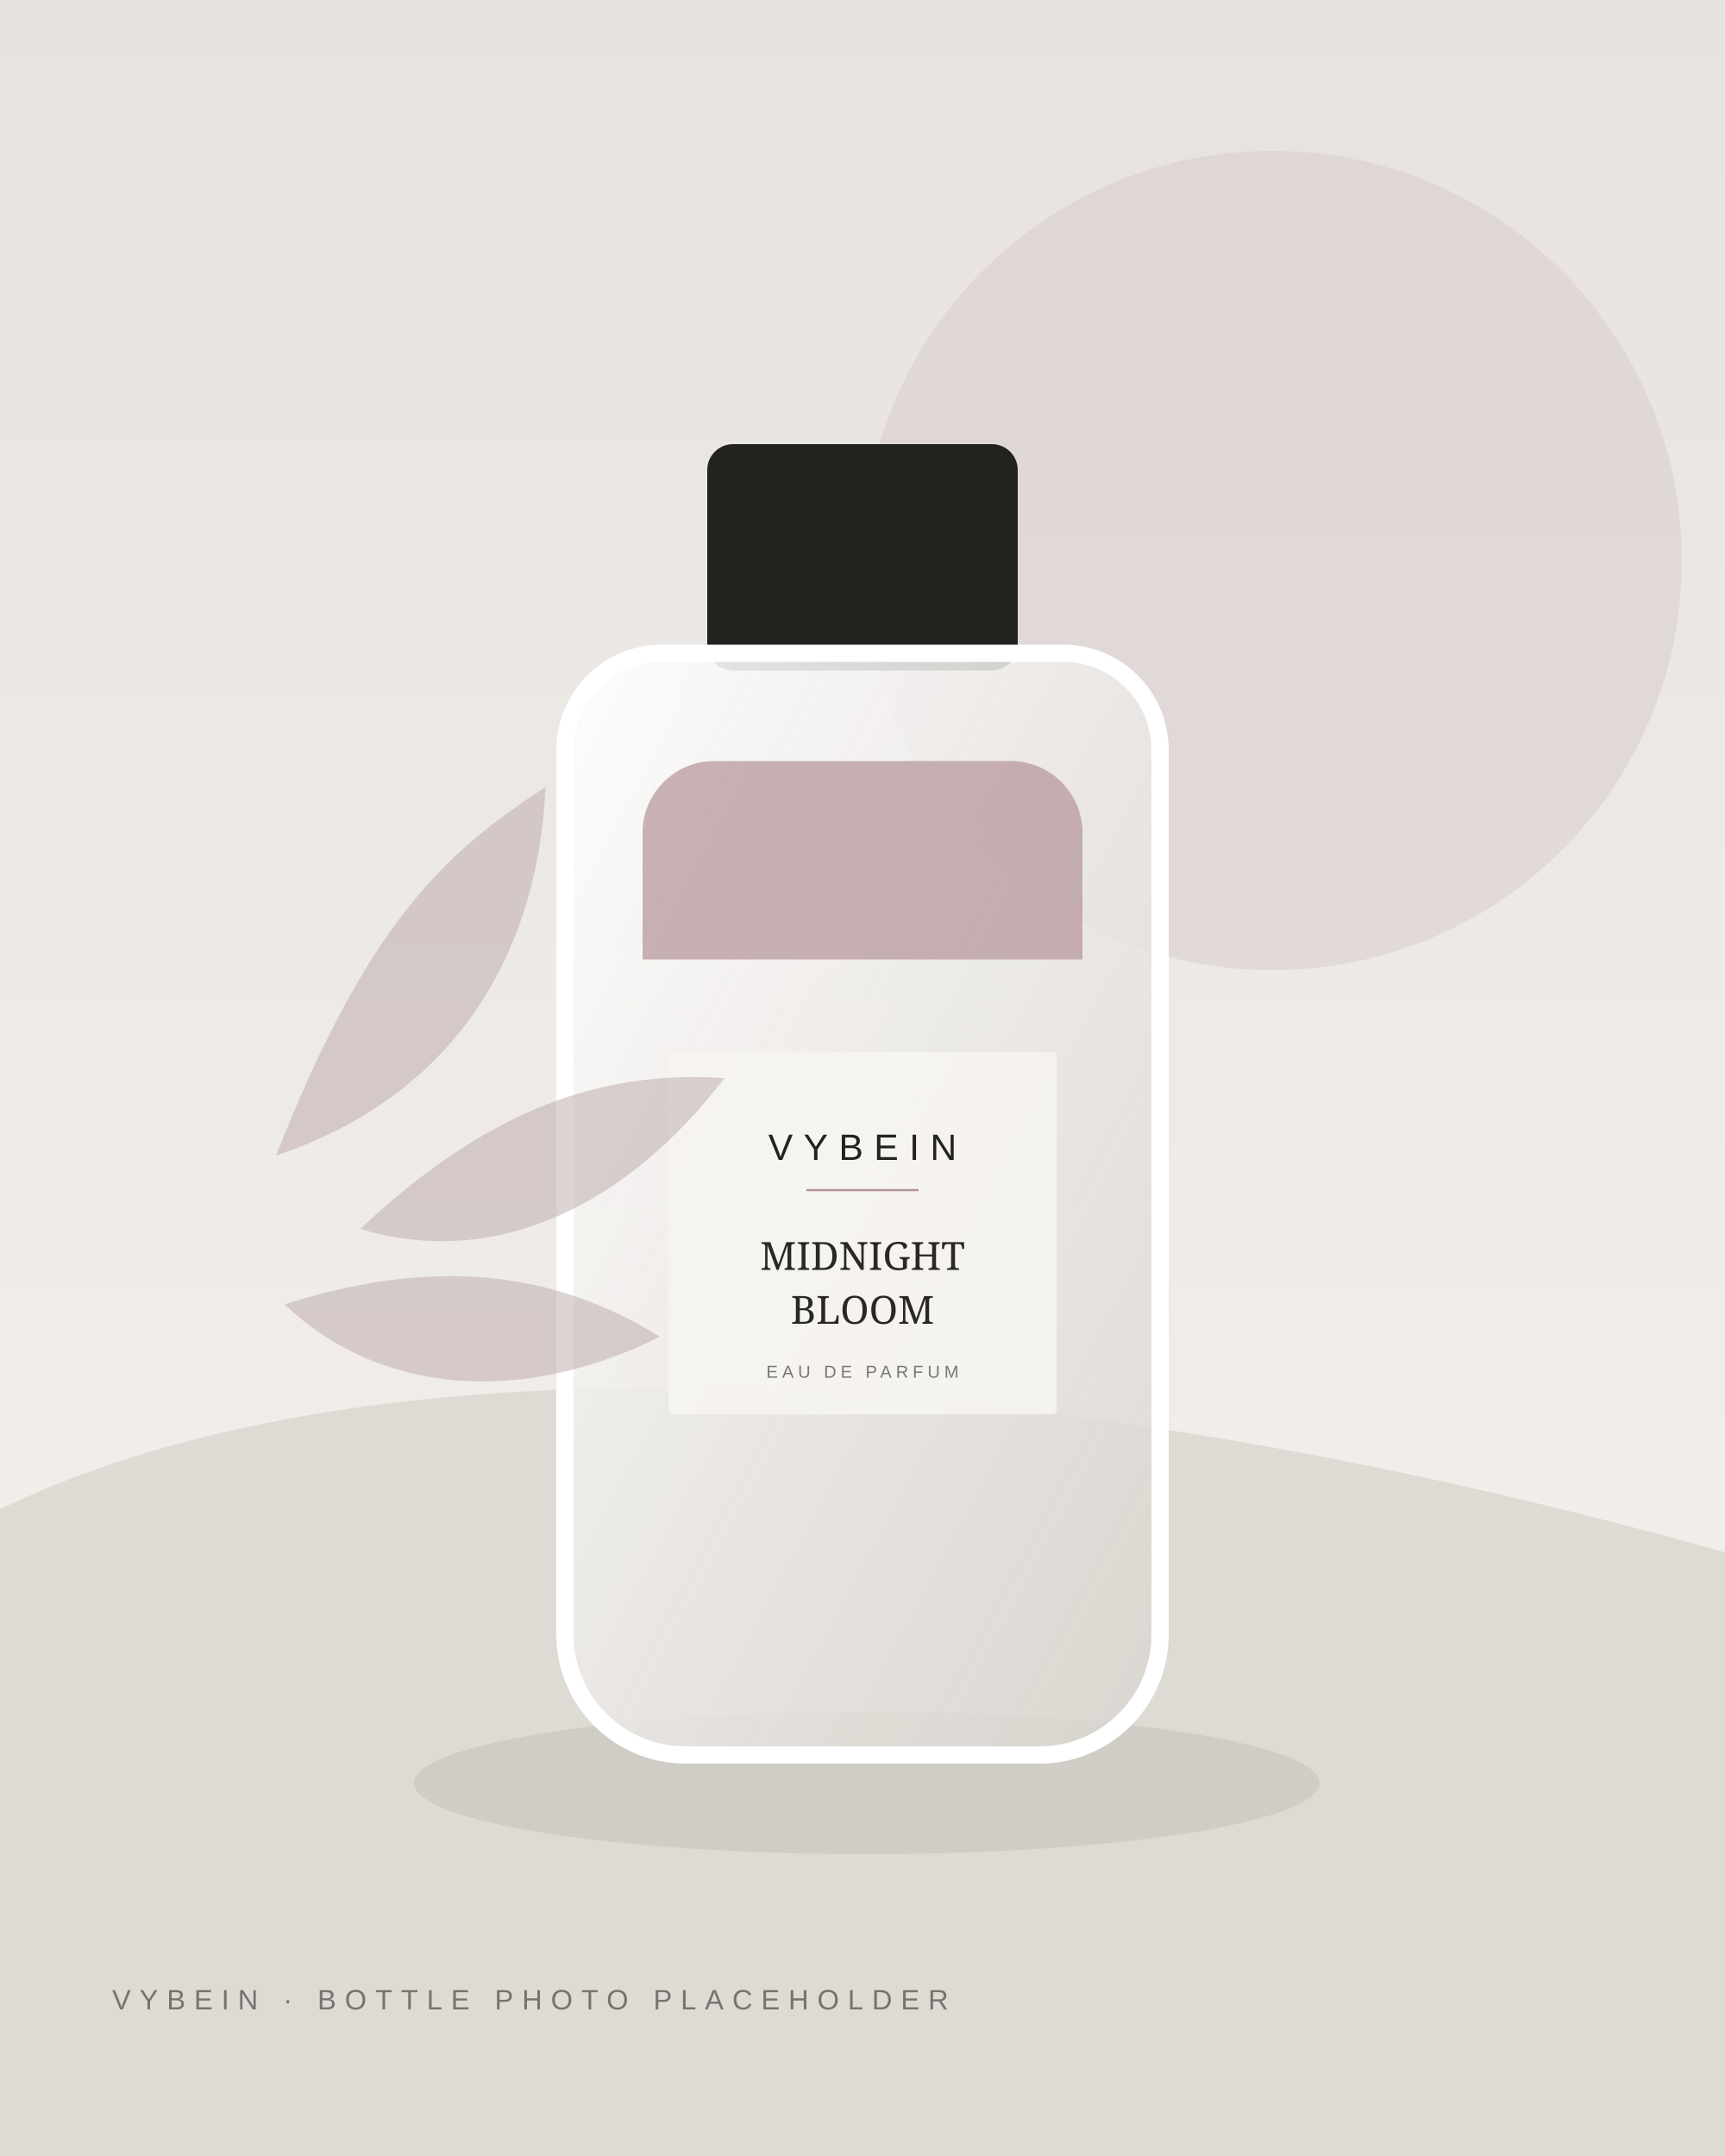
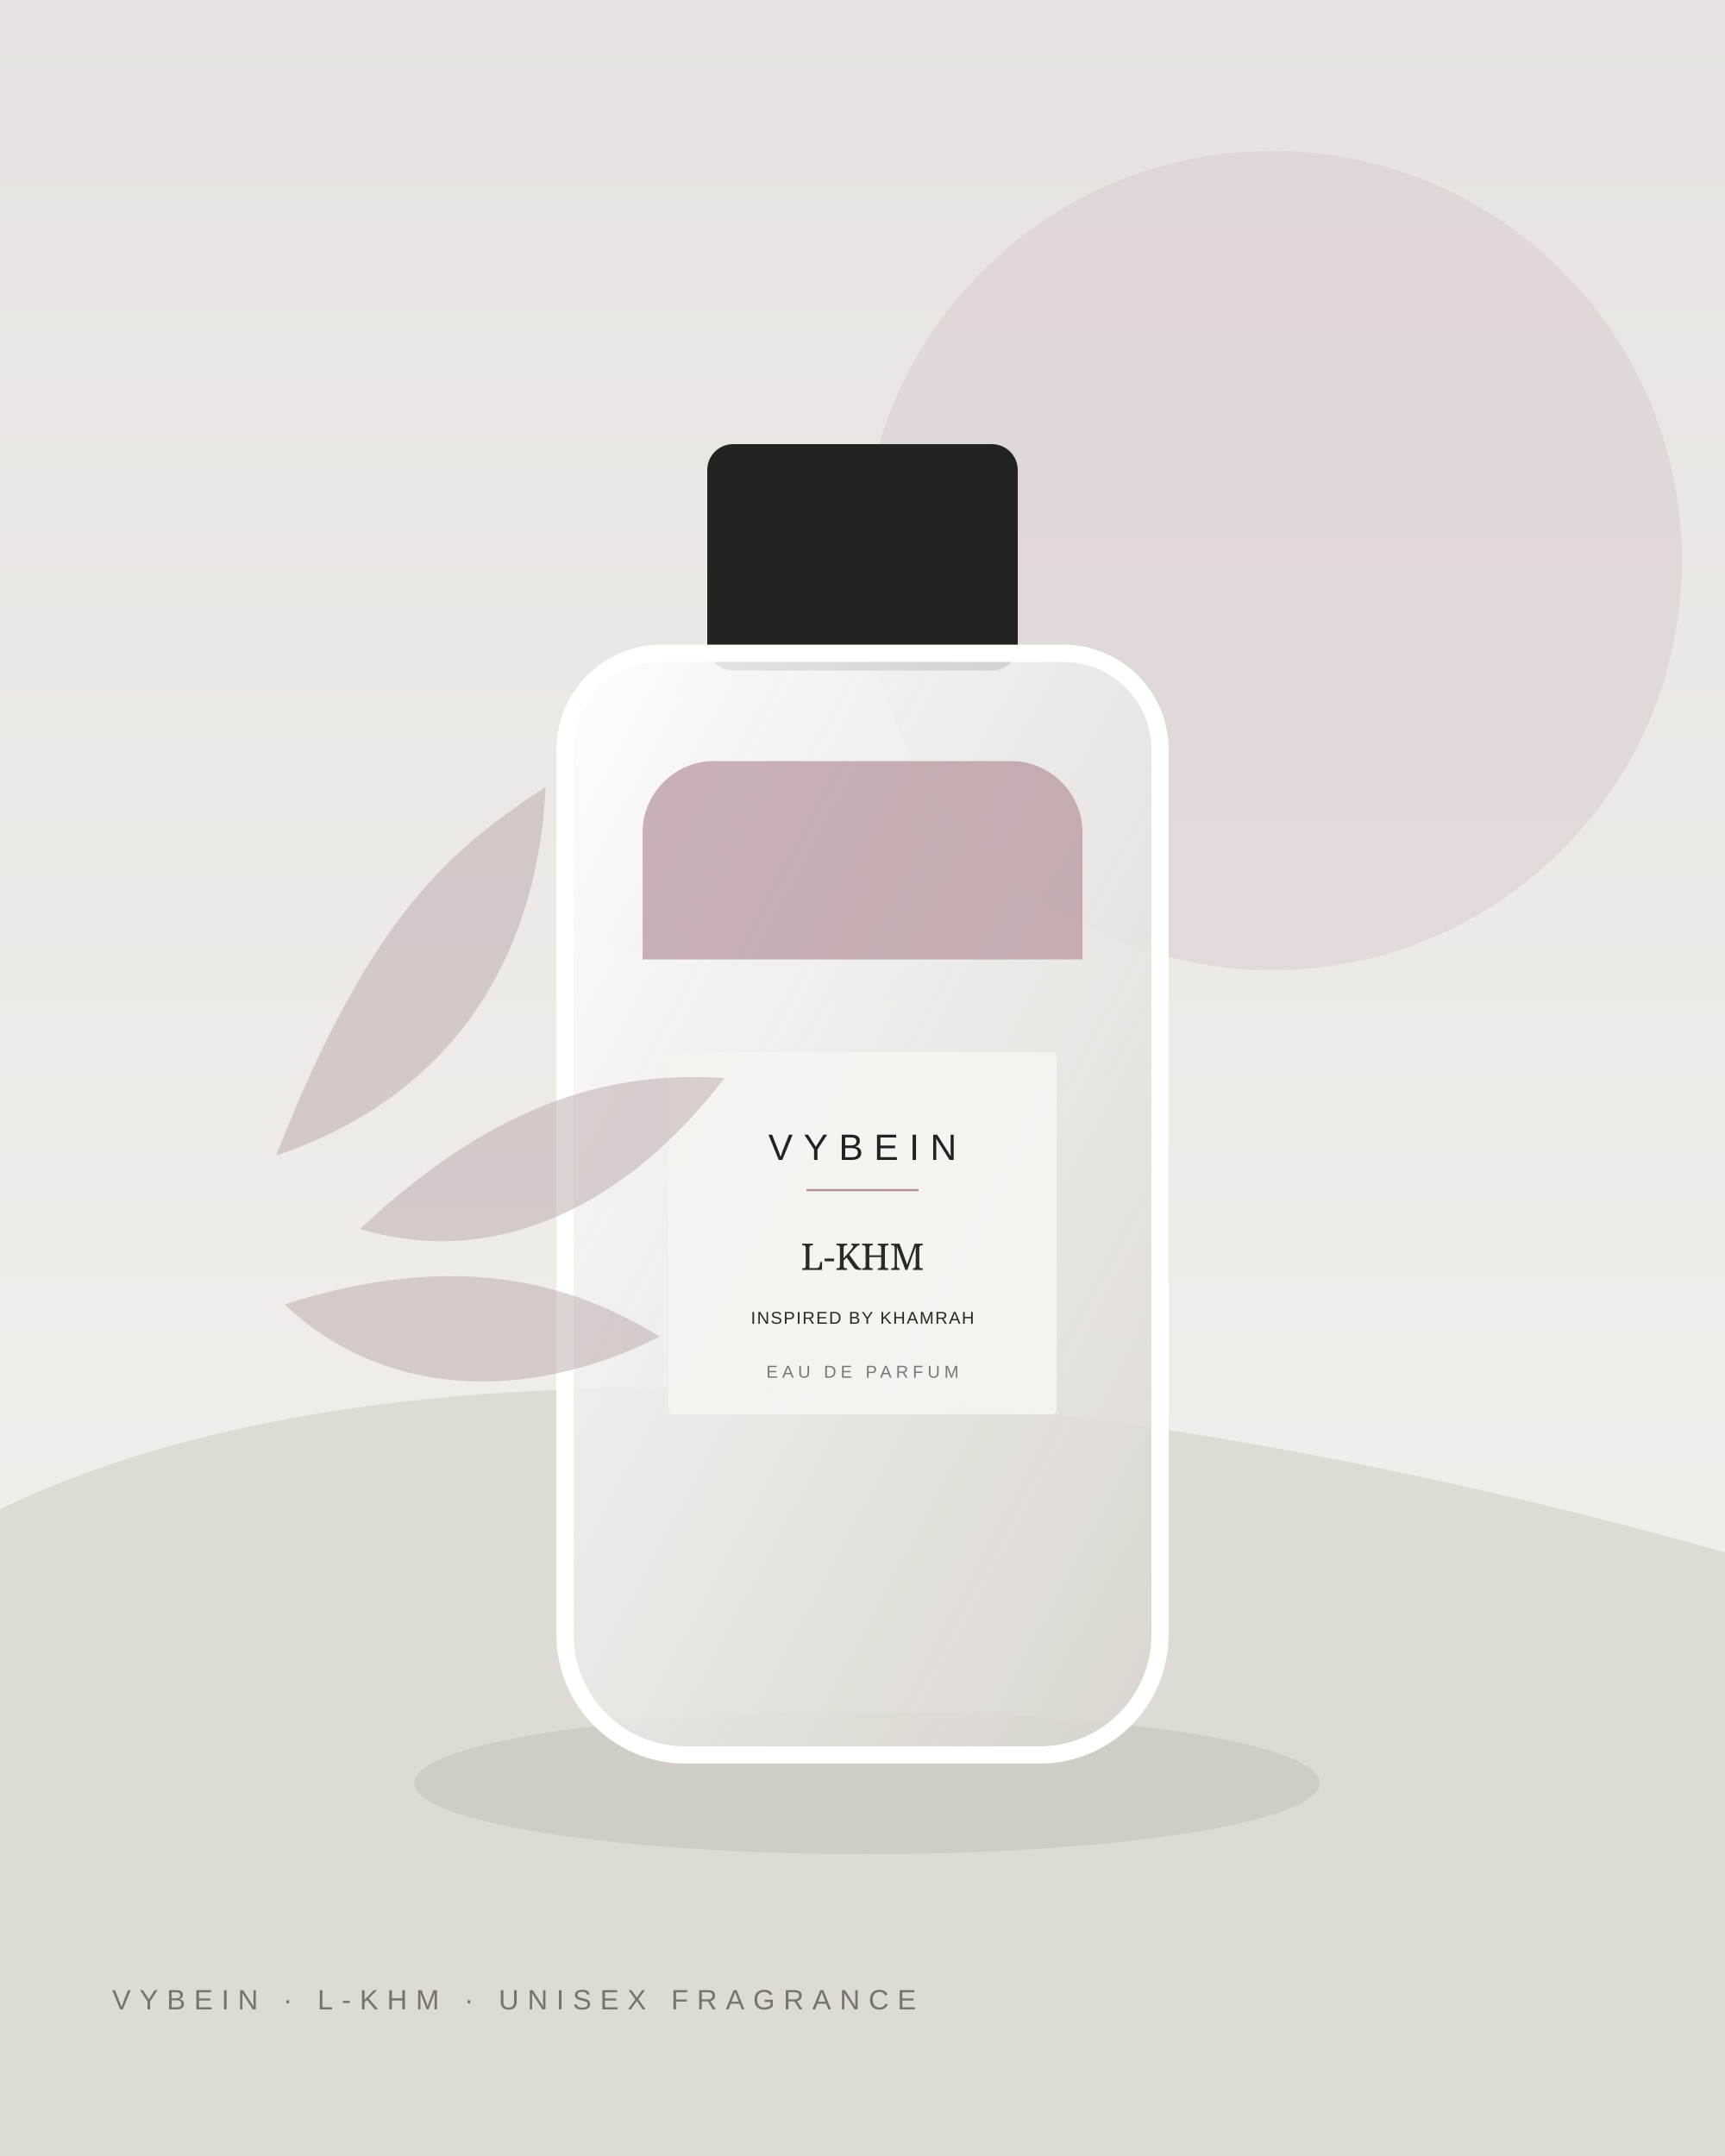
<svg xmlns="http://www.w3.org/2000/svg" viewBox="0 0 800 1000" role="img" aria-labelledby="title desc">
  <defs>
    <linearGradient id="glass" x2="1" y2="1">
      <stop stop-color="#fff" stop-opacity=".91" />
      <stop offset="1" stop-color="#d9d4ce" stop-opacity=".78" />
    </linearGradient>
    <linearGradient id="bg" x2="0" y2="1">
      <stop stop-color="#e7e2df" />
      <stop offset="1" stop-color="#f5f3ef" />
    </linearGradient>
  </defs>
  <path fill="url(#bg)" d="M0 0h800v1000H0z" />
  <circle cx="590" cy="260" r="190" fill="#d4c7c8" opacity=".44" />
  <path d="M0 700c175-85 480-70 800 20v280H0z" fill="#dedbd5" />
  <ellipse cx="402" cy="827" rx="210" ry="33" fill="#aaa69f" opacity=".27" />
  <rect x="328" y="206" width="144" height="105" rx="12" fill="#22221f" />
  <path d="M307 303h186c25 0 45 20 45 45v410c0 31-25 56-56 56H318c-31 0-56-25-56-56V348c0-25 20-45 45-45Z" fill="url(#glass)" stroke="#fff" stroke-width="8" />
  <path d="M298 386c0-18 15-33 33-33h138c18 0 33 15 33 33v59H298z" fill="#b39398" opacity=".7" />
  <rect x="310" y="488" width="180" height="168" rx="2" fill="#f7f5f0" opacity=".88" />
  <text x="400" y="538" text-anchor="middle" font-family="Arial,sans-serif" font-size="17" letter-spacing="5" fill="#222">VYBEIN</text>
  <path d="M374 552h52" stroke="#b39398" />
-   <text x="400" y="589" text-anchor="middle" font-family="Georgia,serif" font-size="18" fill="#292824">MIDNIGHT</text>
-   <text x="400" y="614" text-anchor="middle" font-family="Georgia,serif" font-size="18" fill="#292824">BLOOM</text>
+   <text x="400" y="589" text-anchor="middle" font-family="Georgia,serif" font-size="17" fill="#292824">L-KHM</text>
+   <text x="400" y="614" text-anchor="middle" font-family="Arial,sans-serif" font-size="8" letter-spacing=".6" fill="#292824">INSPIRED BY KHAMRAH</text>
  <text x="400" y="639" text-anchor="middle" font-family="Arial,sans-serif" font-size="8" letter-spacing="2" fill="#777">EAU DE PARFUM</text>
  <path d="M128 536c44-112 81-142 125-171-3 70-36 141-125 171Zm39 34c66-62 120-73 169-70-45 59-106 89-169 70Zm-35 35c78-25 132-11 174 15-64 32-130 27-174-15Z" fill="#b9a8a8" opacity=".5" />
-   <text x="52" y="932" font-family="Arial,sans-serif" font-size="13" letter-spacing="4" fill="#77736f">VYBEIN · BOTTLE PHOTO PLACEHOLDER</text>
+   <text x="52" y="932" font-family="Arial,sans-serif" font-size="13" letter-spacing="4" fill="#77736f">VYBEIN · L-KHM · UNISEX FRAGRANCE</text>
</svg>
